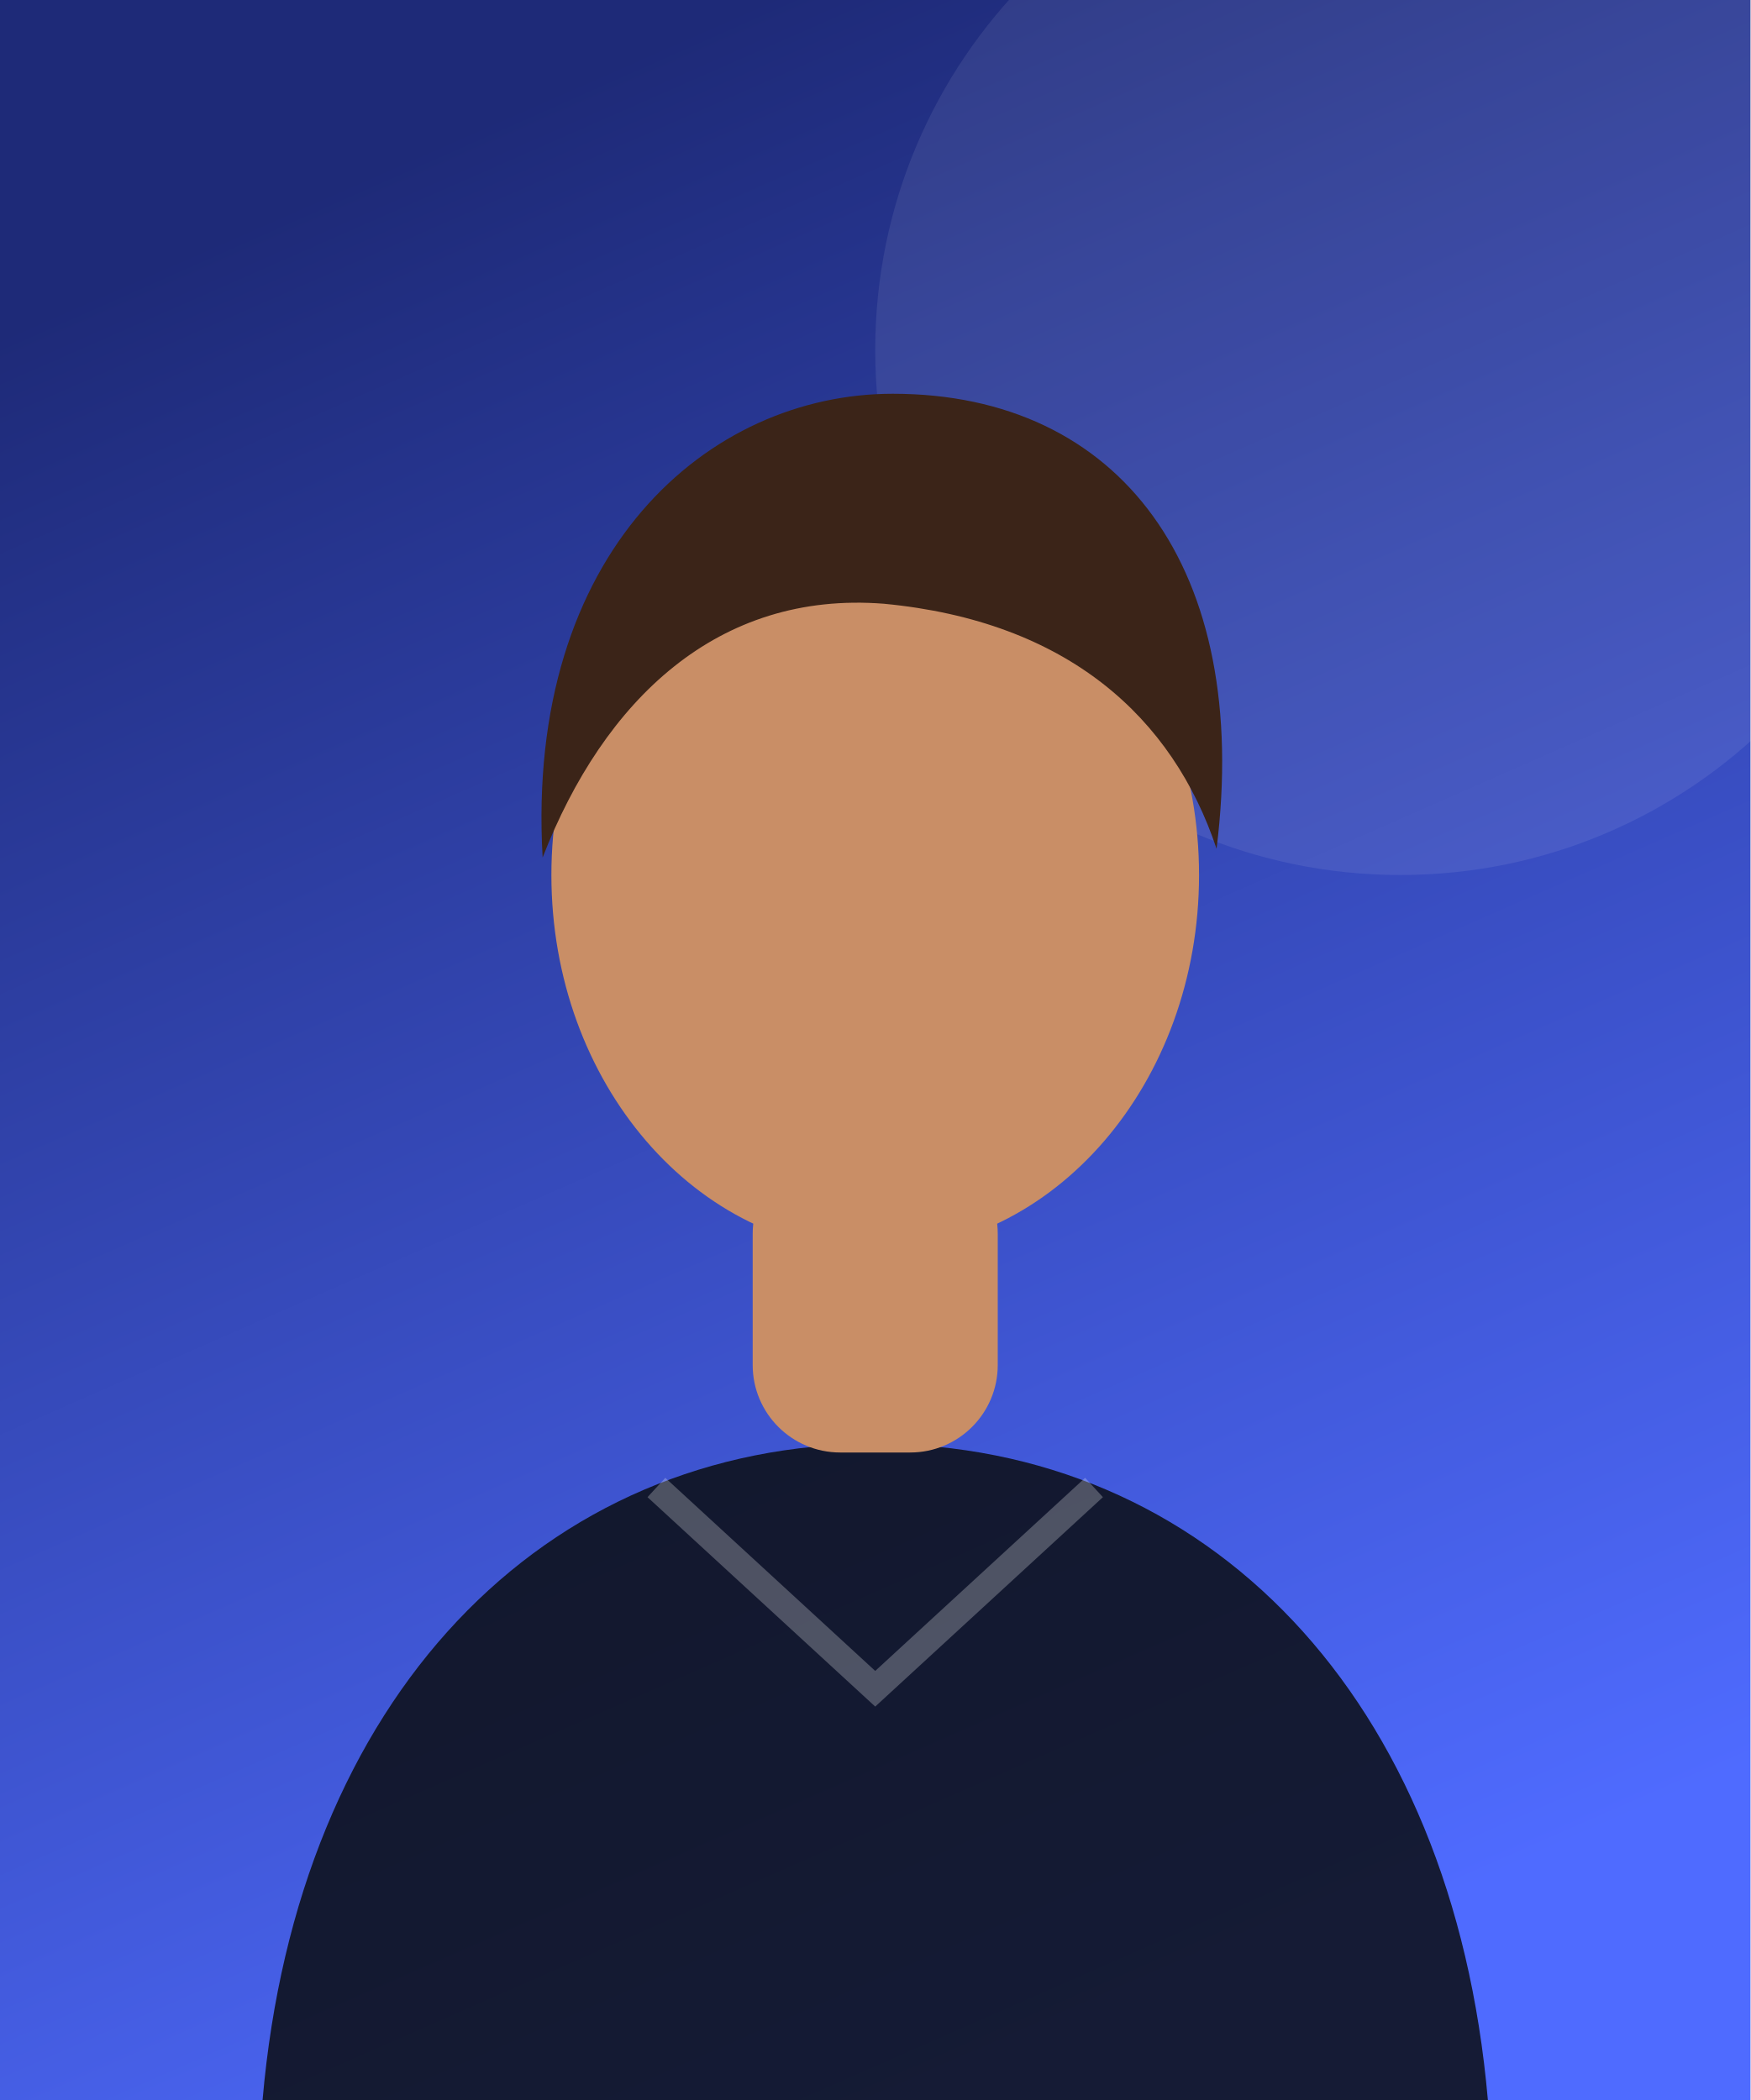
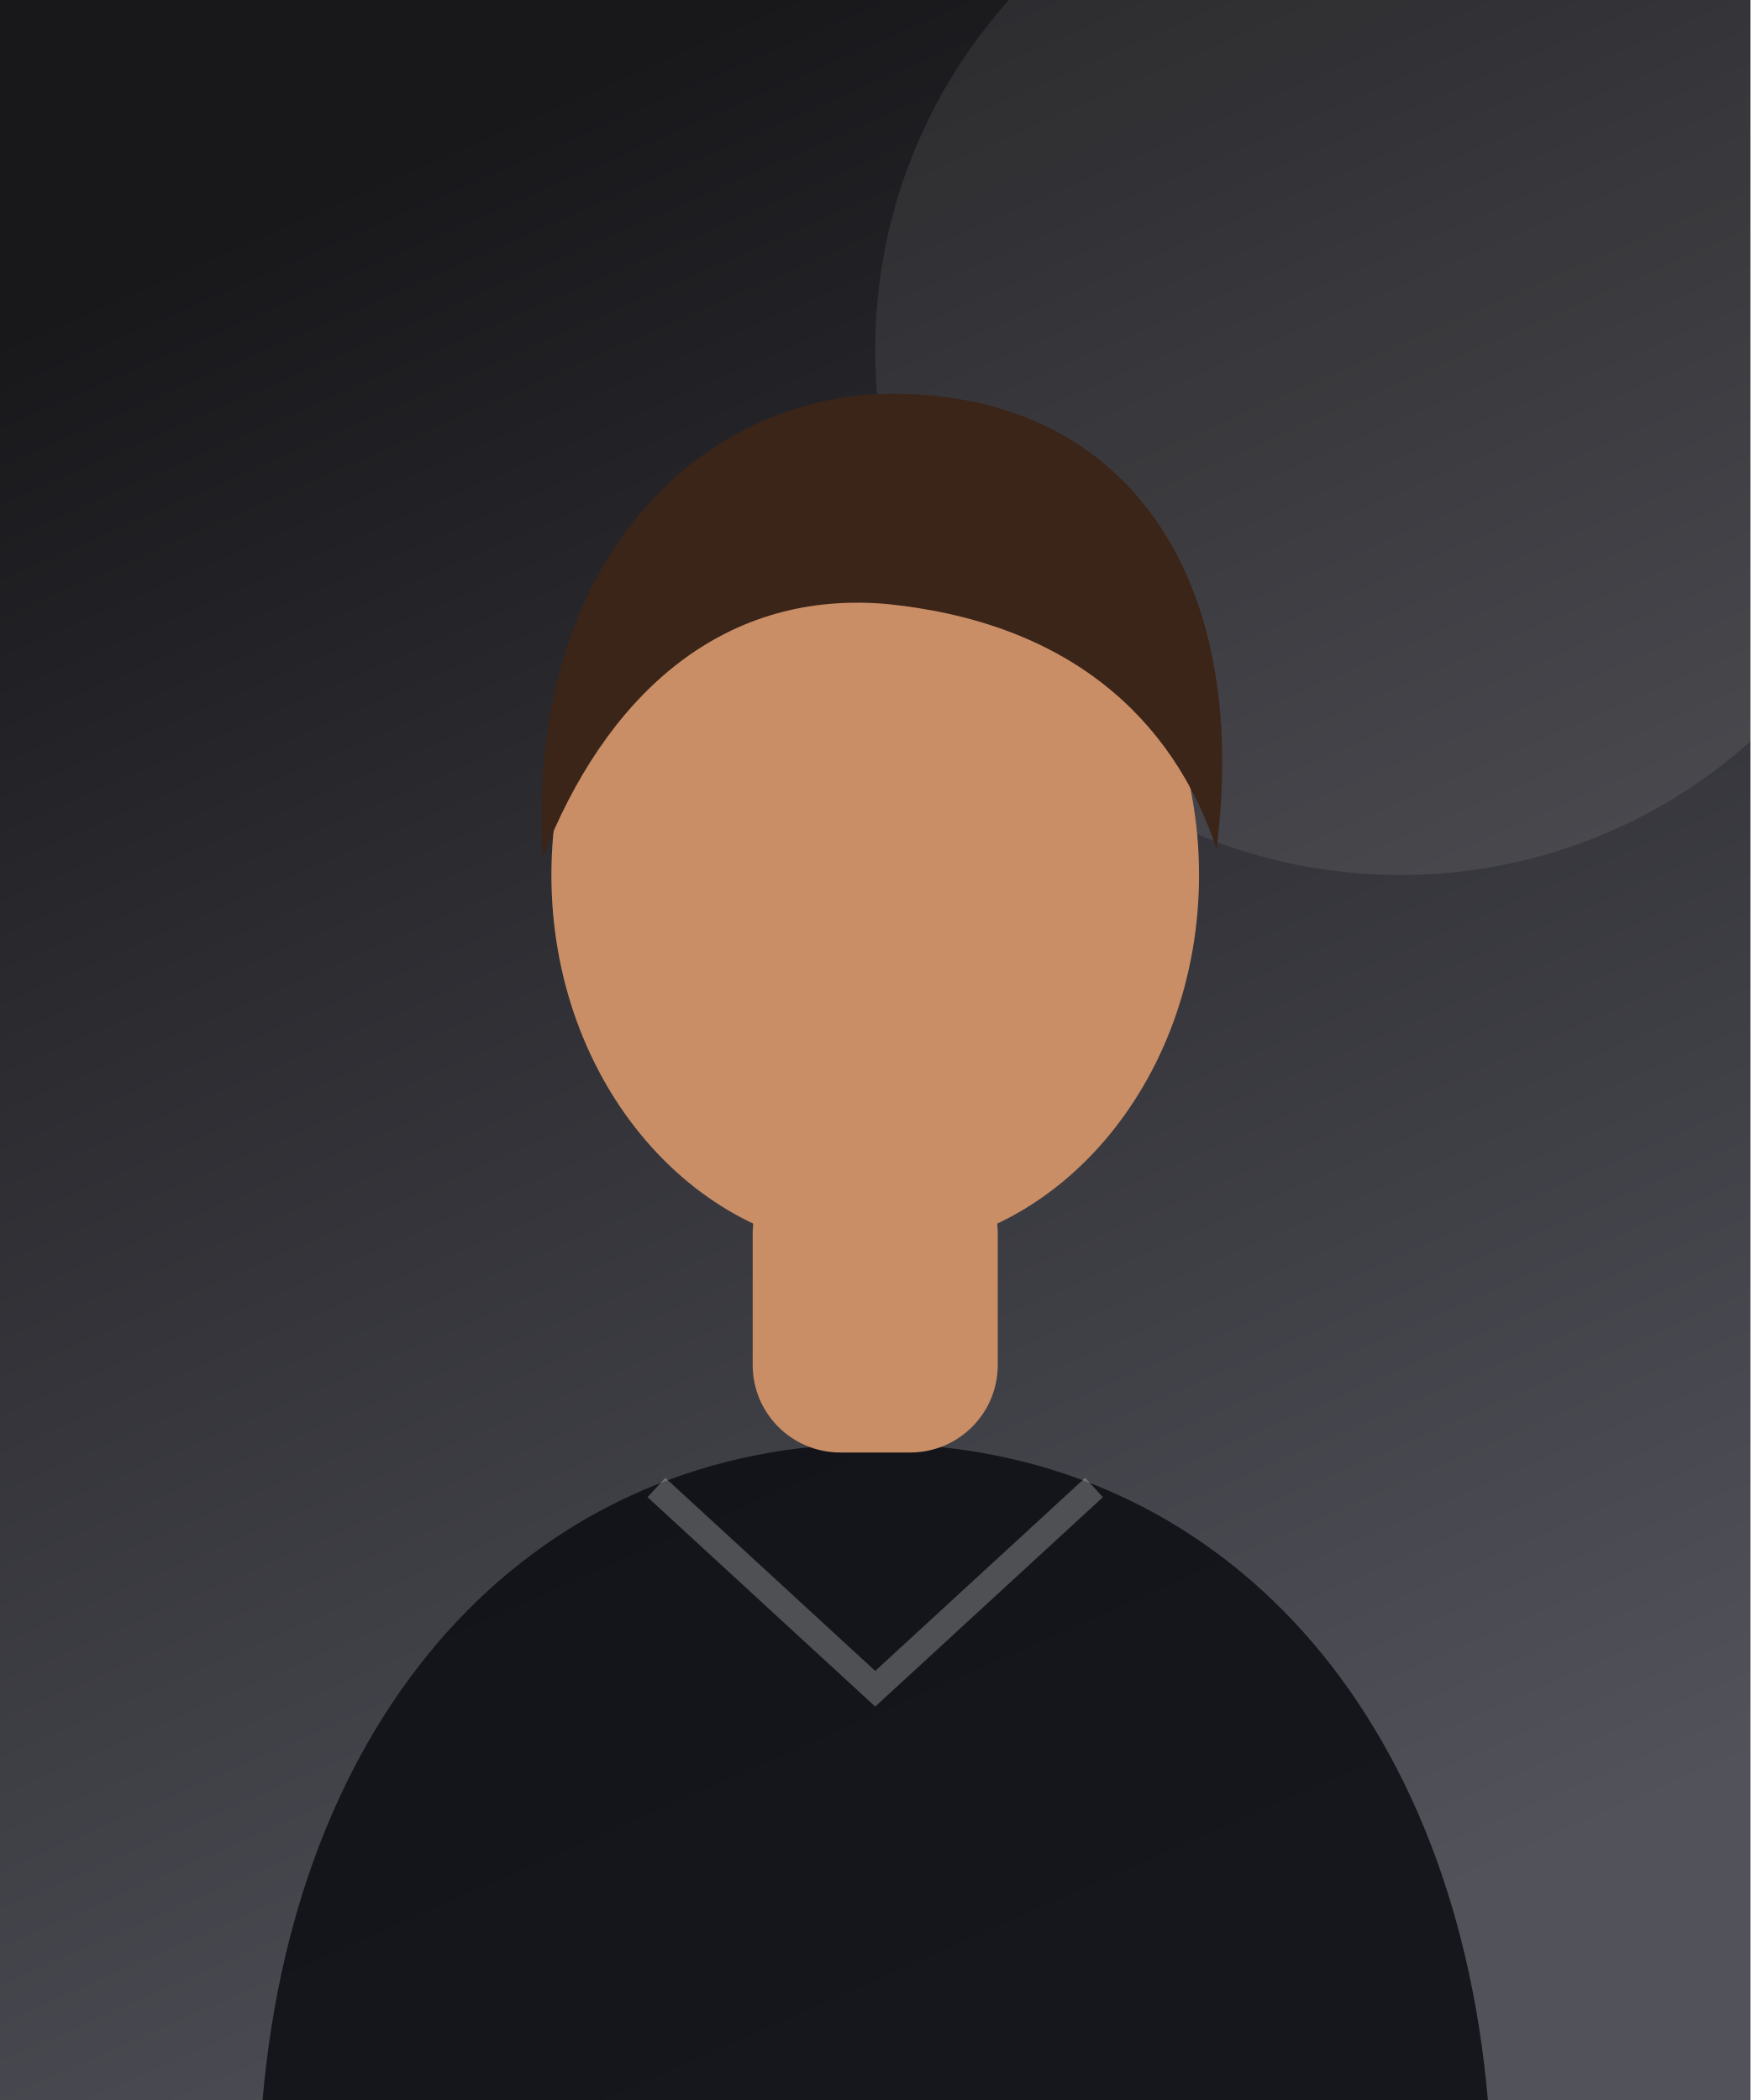
<svg xmlns="http://www.w3.org/2000/svg" viewBox="0 0 400 480" width="400" height="480">
  <defs>
    <linearGradient id="g" gradientTransform="rotate(70 .5 .5)">
-       <stop offset="0" stop-color="#1E2A78" />
-       <stop offset="1" stop-color="#4F6BFF" />
+       <stop offset="0" stop-color="#18181B" />
+       <stop offset="1" stop-color="#52525B" />
    </linearGradient>
  </defs>
  <rect width="400" height="480" fill="url(#g)" />
  <circle cx="320" cy="80" r="120" fill="#fff" opacity=".08" />
  <path d="M60 480c8-92 64-150 140-150s132 58 140 150z" fill="#0B0D12" opacity=".85" />
  <path d="M150 340l50 46 50-46" fill="none" stroke="#fff" stroke-opacity=".25" stroke-width="6" />
  <rect x="172" y="262" width="56" height="70" rx="20" fill="#C98E66" />
  <ellipse cx="200" cy="200" rx="74" ry="86" fill="#C98E66" />
  <path d="M124 196c-4-70 38-106 80-106 52 0 82 40 74 104-10-30-34-52-76-56-38-3-64 22-78 58z" fill="#3B2418" />
</svg>
